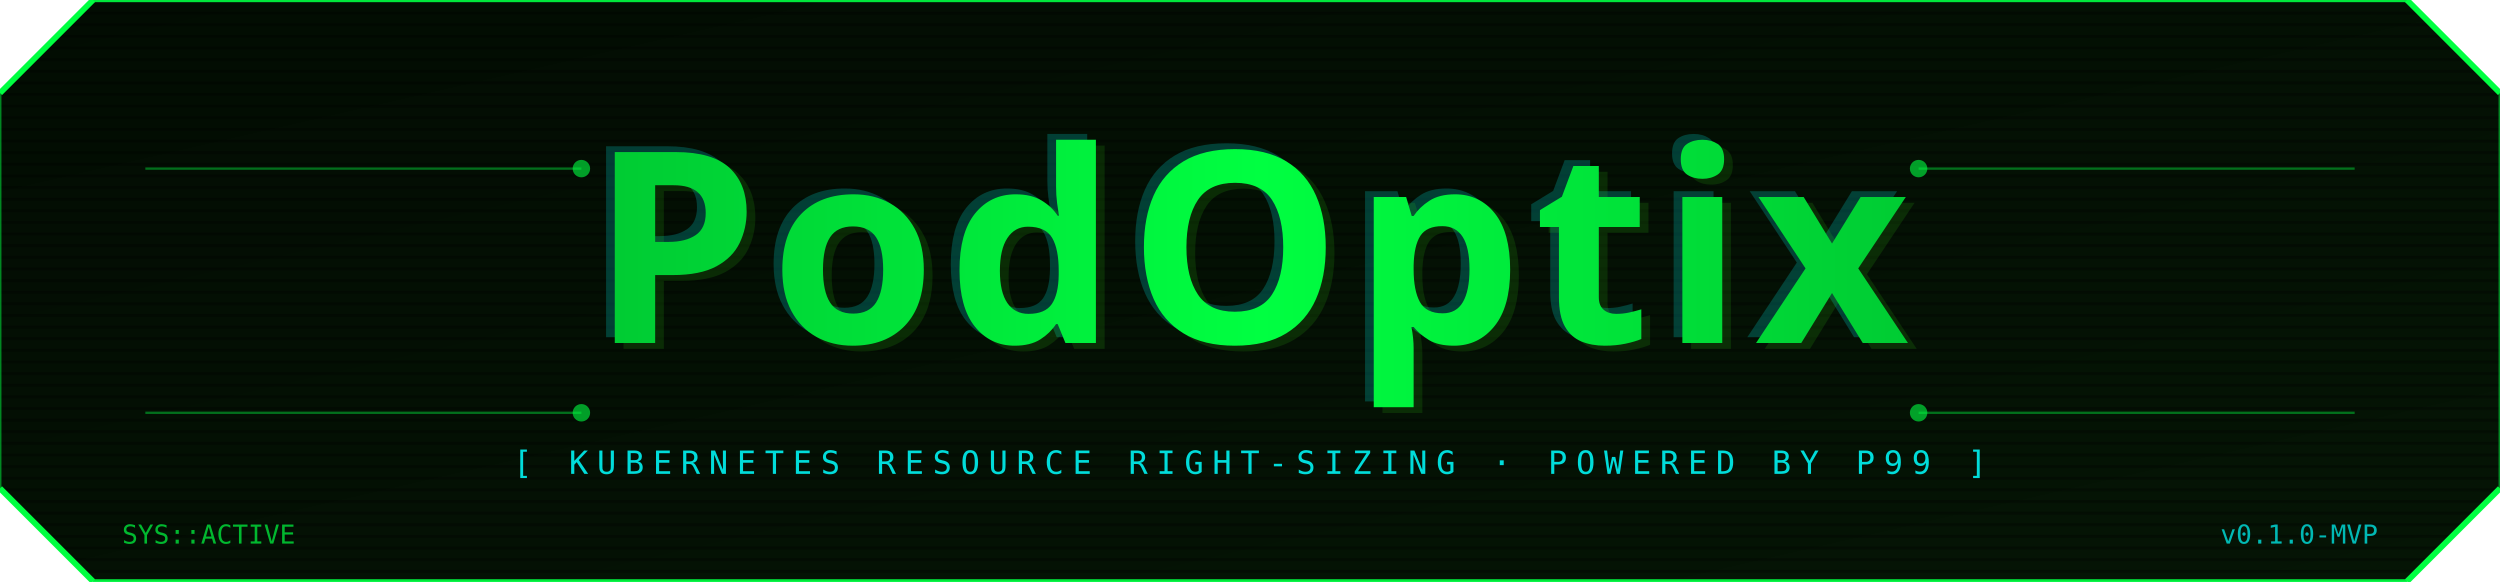
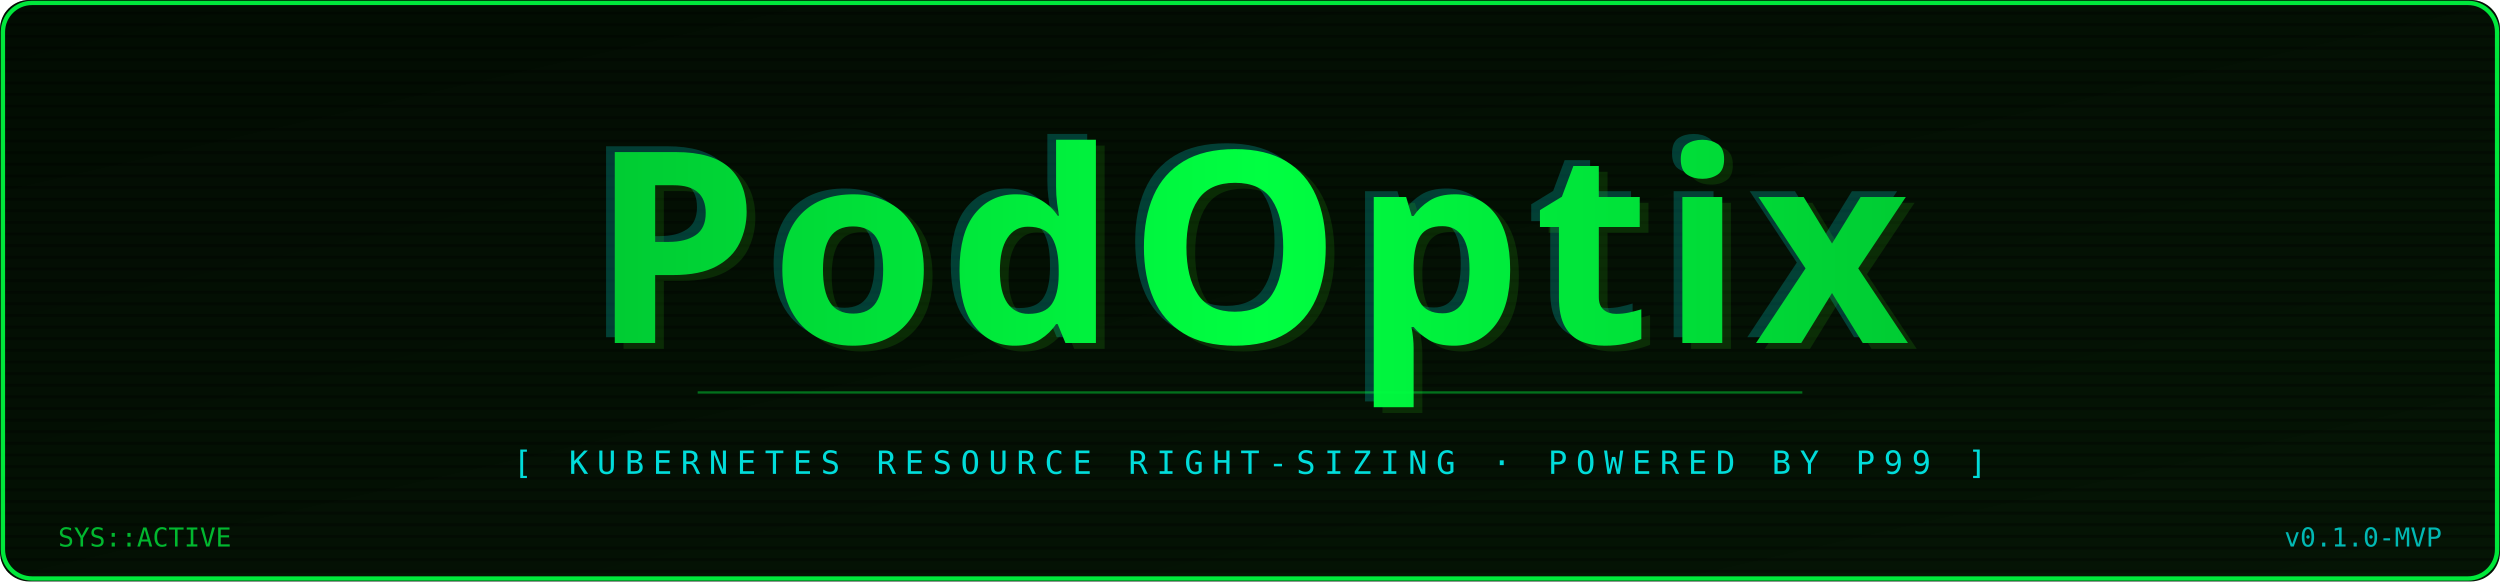
<svg xmlns="http://www.w3.org/2000/svg" viewBox="0 0 860 200">
  <defs>
    <linearGradient id="bg" x1="0" y1="0" x2="1" y2="1">
      <stop offset="0%" stop-color="#020c02" />
      <stop offset="100%" stop-color="#051505" />
    </linearGradient>
    <linearGradient id="green" x1="0" y1="0" x2="1" y2="0">
      <stop offset="0%" stop-color="#00CC33" />
      <stop offset="50%" stop-color="#00FF41" />
      <stop offset="100%" stop-color="#00CC33" />
    </linearGradient>
    <pattern id="scan" x="0" y="0" width="860" height="4" patternUnits="userSpaceOnUse">
      <rect x="0" y="0" width="860" height="1" fill="#000000" opacity="0.3" />
    </pattern>
-     <clipPath id="shape">
-       <polygon points="32,0 828,0 860,32 860,168 828,200 32,200 0,168 0,32" />
-     </clipPath>
  </defs>
-   <polygon points="32,0 828,0 860,32 860,168 828,200 32,200 0,168 0,32" fill="url(#bg)" />
-   <rect width="860" height="200" fill="url(#scan)" clip-path="url(#shape)" />
-   <line x1="32" y1="0" x2="0" y2="32" stroke="#00FF41" stroke-width="2" />
-   <line x1="828" y1="0" x2="860" y2="32" stroke="#00FF41" stroke-width="2" />
-   <line x1="860" y1="168" x2="828" y2="200" stroke="#00FF41" stroke-width="2" />
-   <line x1="0" y1="168" x2="32" y2="200" stroke="#00FF41" stroke-width="2" />
-   <line x1="32" y1="0" x2="828" y2="0" stroke="#00FF41" stroke-width="1.5" opacity="0.9" />
-   <line x1="32" y1="200" x2="828" y2="200" stroke="#00FF41" stroke-width="1.5" opacity="0.9" />
-   <line x1="0" y1="32" x2="0" y2="168" stroke="#00FF41" stroke-width="1" opacity="0.5" />
-   <line x1="860" y1="32" x2="860" y2="168" stroke="#00FF41" stroke-width="1" opacity="0.5" />
-   <line x1="50" y1="58" x2="200" y2="58" stroke="#00FF41" stroke-width="0.8" opacity="0.4" />
-   <circle cx="200" cy="58" r="3" fill="#00FF41" opacity="0.6" />
-   <line x1="660" y1="58" x2="810" y2="58" stroke="#00FF41" stroke-width="0.8" opacity="0.4" />
-   <circle cx="660" cy="58" r="3" fill="#00FF41" opacity="0.6" />
-   <line x1="50" y1="142" x2="200" y2="142" stroke="#00FF41" stroke-width="0.8" opacity="0.4" />
-   <circle cx="200" cy="142" r="3" fill="#00FF41" opacity="0.6" />
-   <line x1="660" y1="142" x2="810" y2="142" stroke="#00FF41" stroke-width="0.8" opacity="0.4" />
-   <circle cx="660" cy="142" r="3" fill="#00FF41" opacity="0.6" />
+   <rect width="860" height="200" fill="url(#bg)" rx="10" />
+   <rect width="860" height="200" fill="url(#scan)" rx="10" />
+   <rect x="1" y="1" width="858" height="198" fill="none" stroke="#00FF41" stroke-width="1.5" rx="10" opacity="0.9" />
  <text x="427" y="116" font-family="sans-serif" font-size="92" font-weight="bold" fill="#00FFFF" opacity="0.2" text-anchor="middle" letter-spacing="4">PodOptix</text>
  <text x="433" y="120" font-family="sans-serif" font-size="92" font-weight="bold" fill="#39FF14" opacity="0.12" text-anchor="middle" letter-spacing="4">PodOptix</text>
  <text x="430" y="118" font-family="sans-serif" font-size="92" font-weight="bold" fill="url(#green)" text-anchor="middle" letter-spacing="4">PodOptix</text>
+   <line x1="240" y1="135" x2="620" y2="135" stroke="#00FF41" stroke-width="0.8" opacity="0.4" />
  <text x="430" y="163" font-family="monospace" font-size="11" fill="#00FFFF" text-anchor="middle" opacity="0.85" letter-spacing="3">[ KUBERNETES RESOURCE RIGHT-SIZING  ·  POWERED BY P99 ]</text>
-   <text x="42" y="187" font-family="monospace" font-size="9" fill="#00FF41" opacity="0.7">SYS::ACTIVE</text>
-   <text x="818" y="187" font-family="monospace" font-size="9" fill="#00FFFF" opacity="0.7" text-anchor="end">v0.1.0-MVP</text>
+   <text x="20" y="188" font-family="monospace" font-size="9" fill="#00FF41" opacity="0.7">SYS::ACTIVE</text>
+   <text x="840" y="188" font-family="monospace" font-size="9" fill="#00FFFF" opacity="0.7" text-anchor="end">v0.1.0-MVP</text>
</svg>
